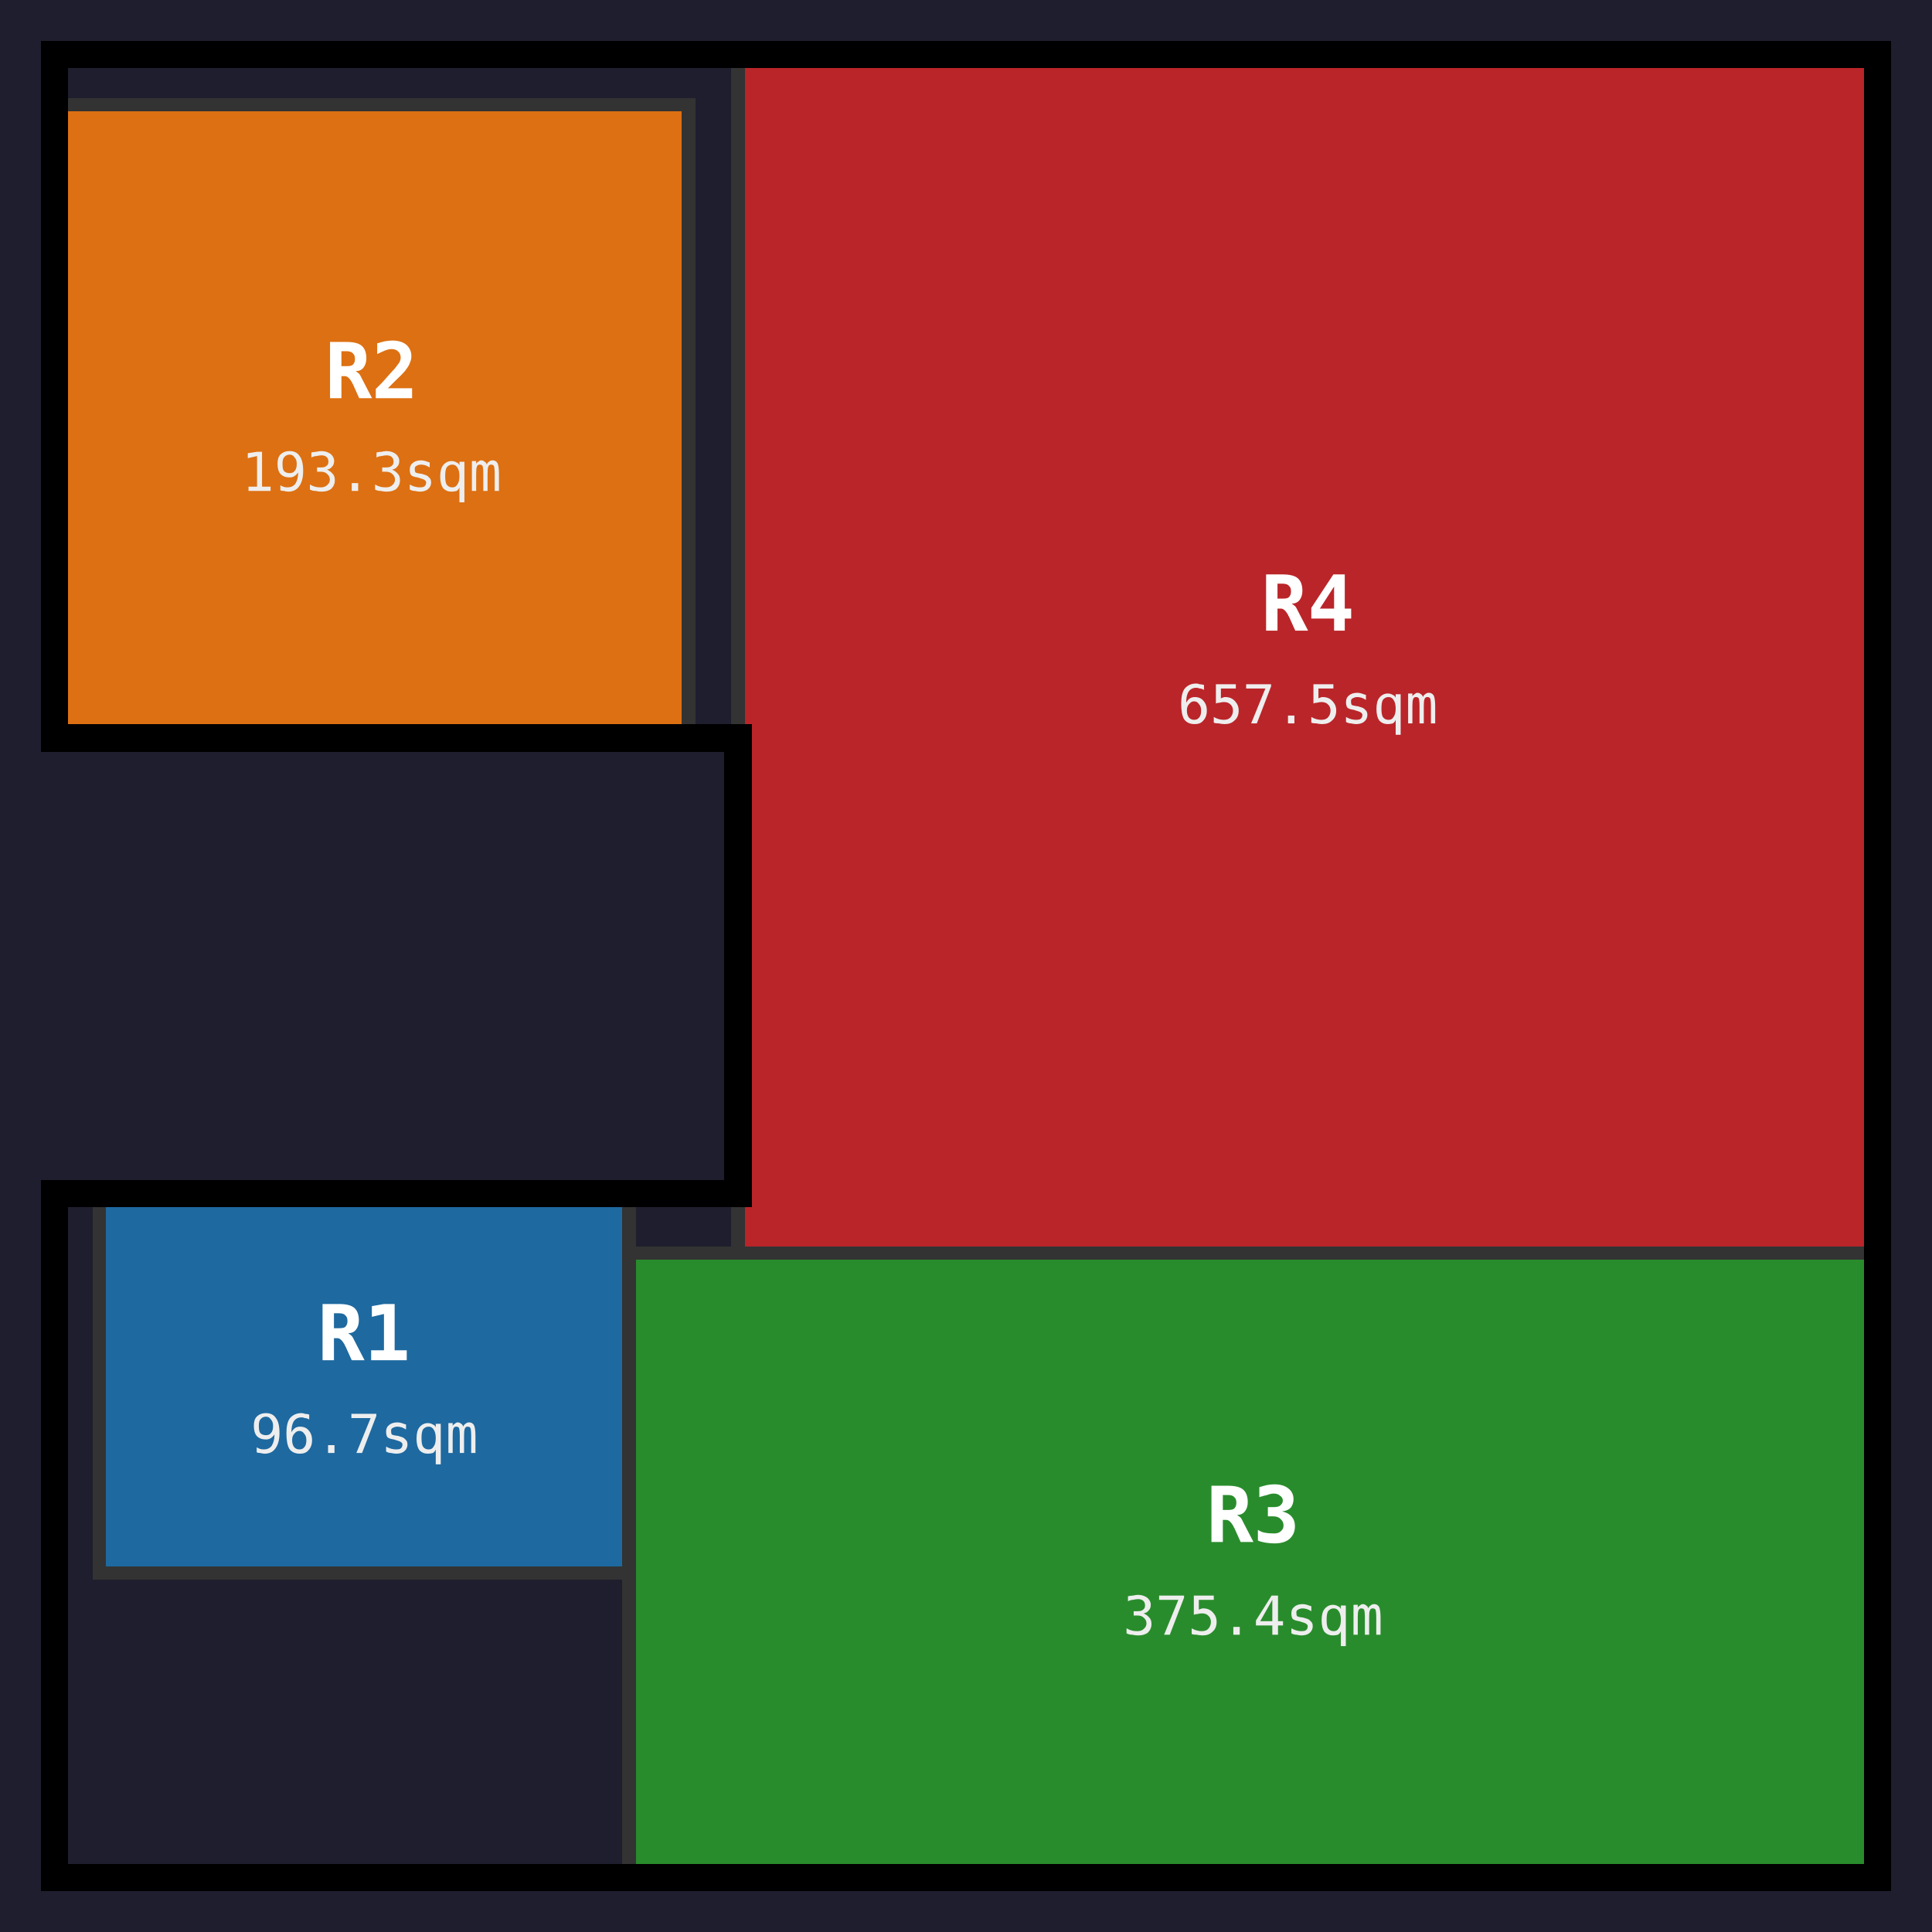
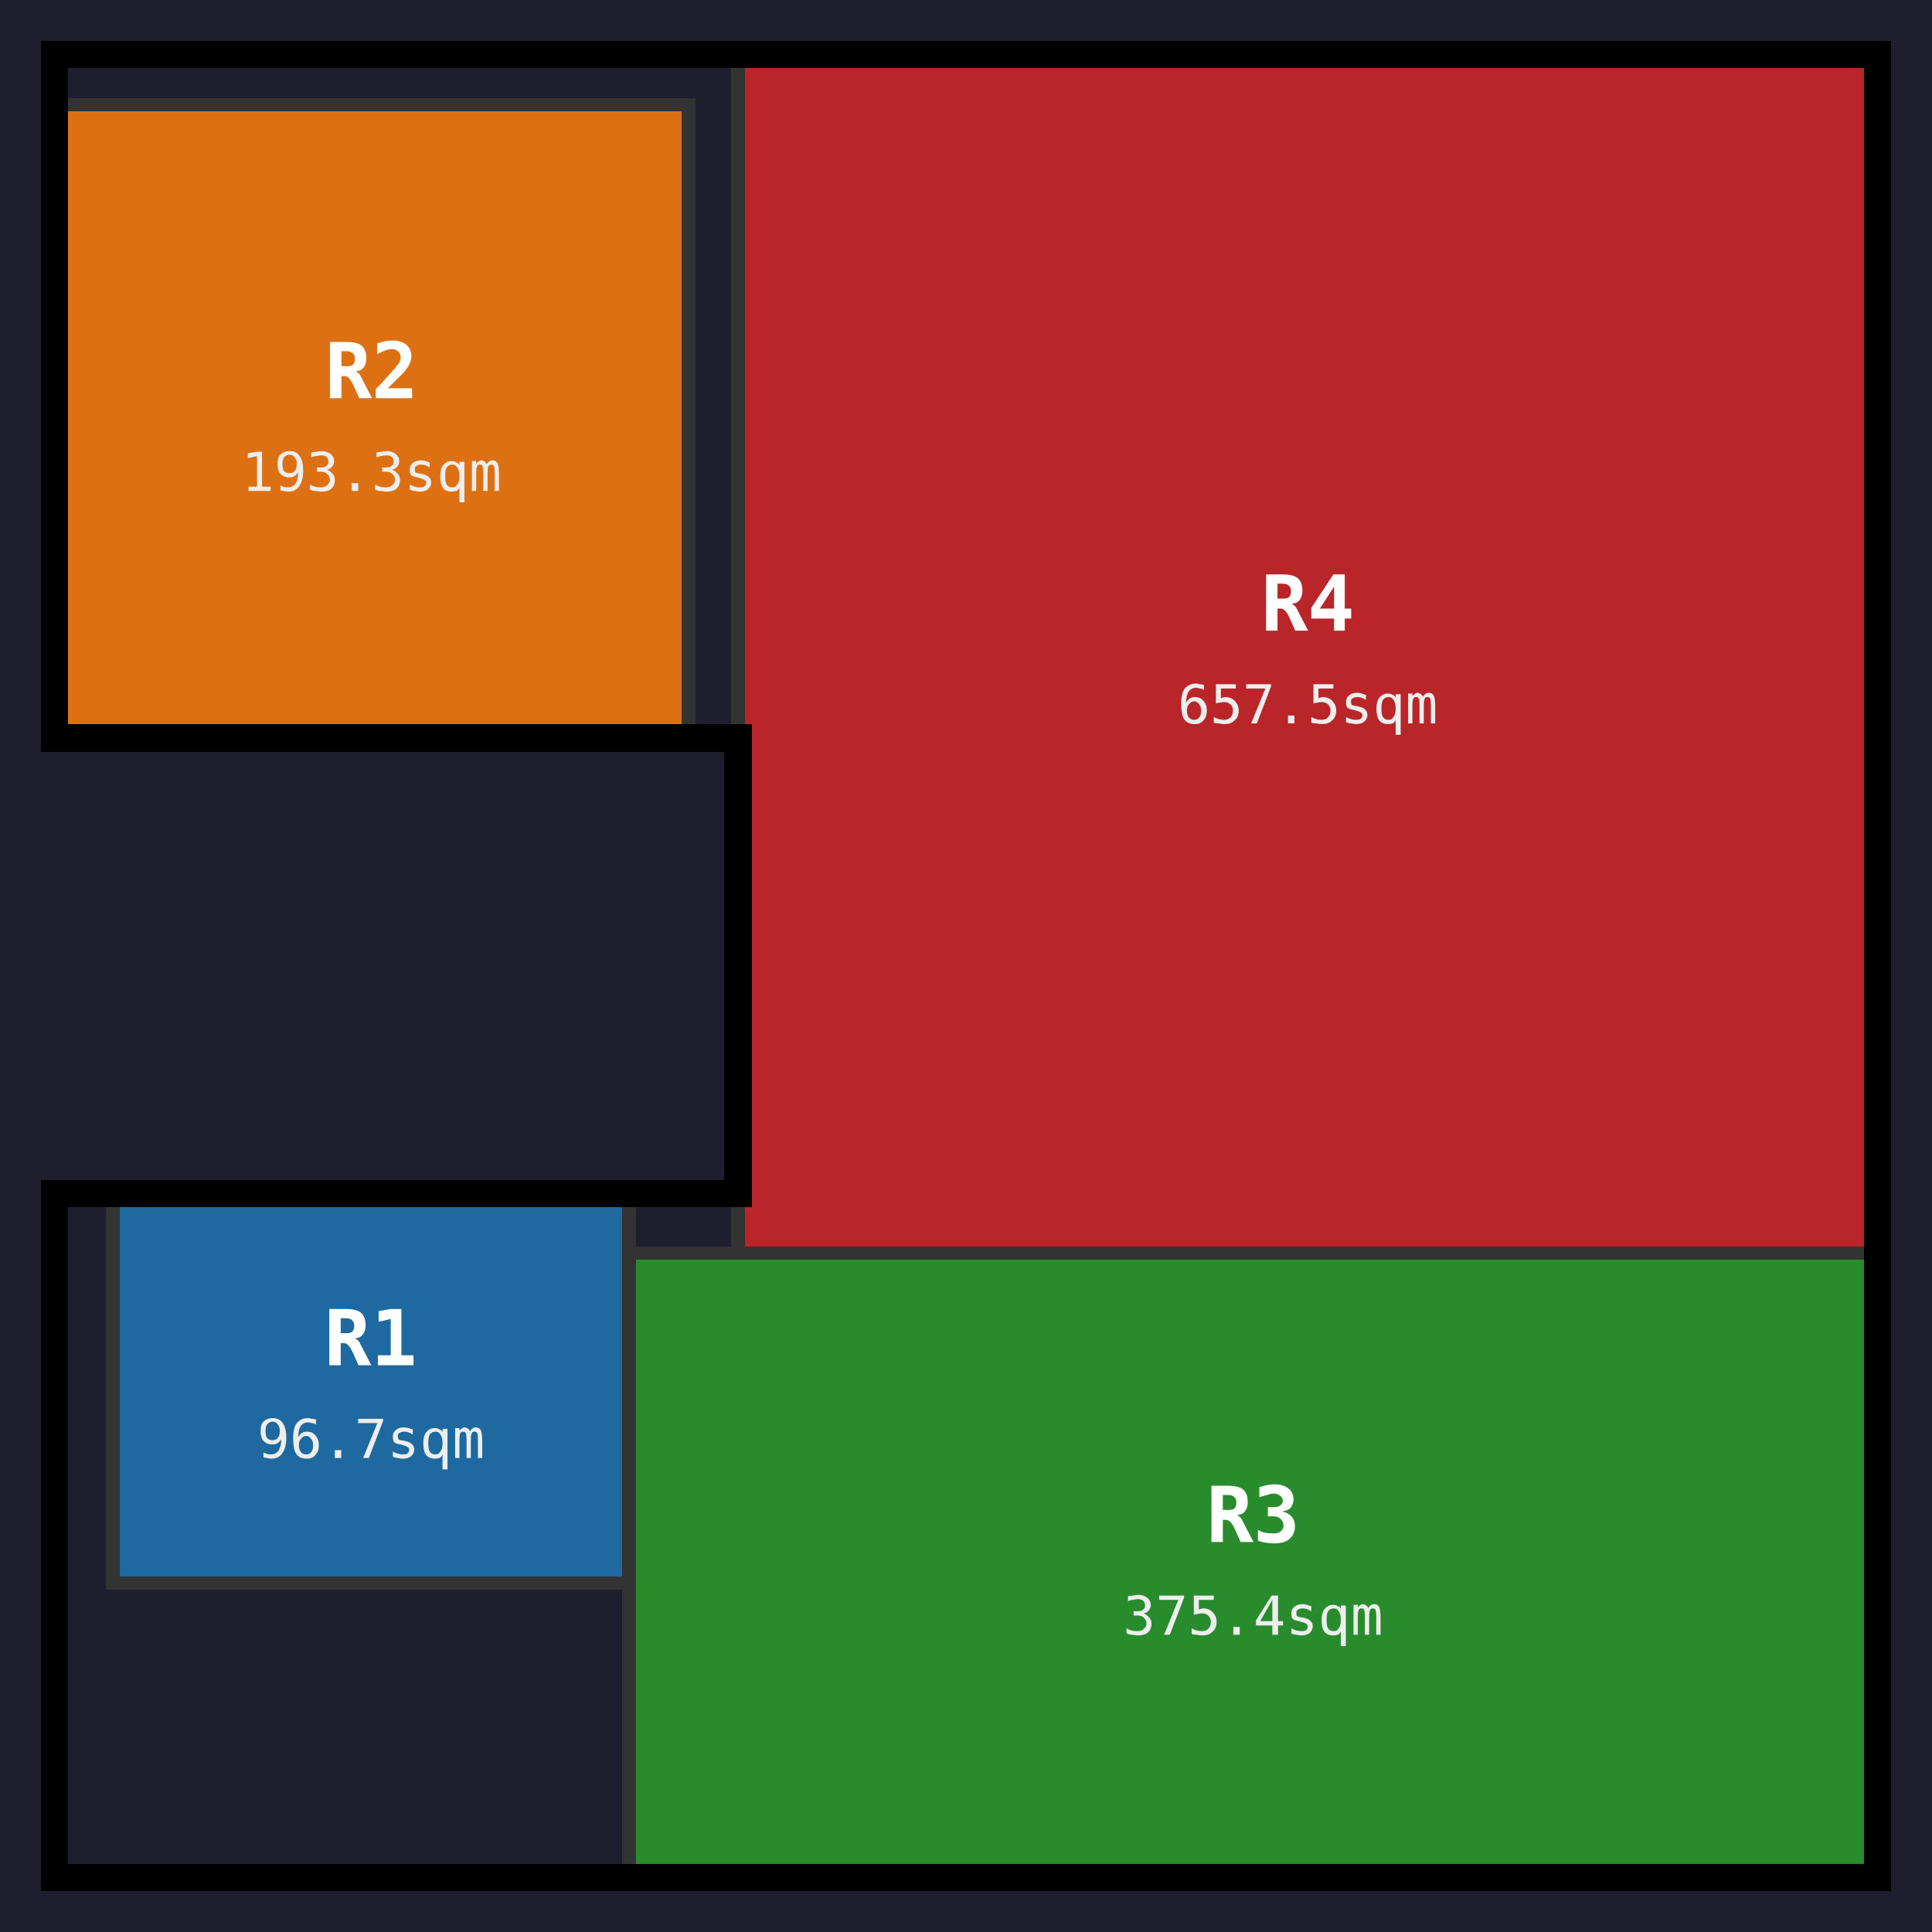
<svg xmlns="http://www.w3.org/2000/svg" viewBox="-1.2 -1.2 42.4 42.4">
  <rect x="-1.2" y="-1.2" width="42.4" height="42.4" fill="#1e1e2e" />
  <g transform="translate(0,40) scale(1,-1)" shape-rendering="crispEdges">
-     <path d="M 12.6 6.68 L 12.6 15 L 0.98 15 L 0.98 6.68 L 12.6 6.68 Z" fill="#1f77b4" fill-opacity="0.85" stroke="#333333" stroke-width="0.3" />
+     <path d="M 12.6 6.46 L 12.6 15 L 1.28 15 L 1.28 6.46 L 12.6 6.46 Z" fill="#1f77b4" fill-opacity="0.85" stroke="#333333" stroke-width="0.3" />
    <path d="M 13.91 25 L 13.91 38.9 L 0 38.9 L 0 25 L 13.91 25 Z" fill="#ff7f0e" fill-opacity="0.85" stroke="#333333" stroke-width="0.3" />
    <path d="M 40 0 L 40 13.7 L 12.6 13.7 L 12.6 0 L 40 0 Z" fill="#2ca02c" fill-opacity="0.85" stroke="#333333" stroke-width="0.3" />
    <path d="M 40 13.7 L 40 40 L 15 40 L 15 13.7 L 40 13.7 Z" fill="#d62728" fill-opacity="0.85" stroke="#333333" stroke-width="0.3" />
    <path d="M 0 0 L 40 0 L 40 40 L 0 40 L 0 25 L 15 25 L 15 15 L 0 15 L 0 0 Z" fill="none" stroke="#000000" stroke-width="0.6" />
  </g>
-   <text x="6.79" y="28.651" font-size="1.696" text-anchor="middle" fill="#ffffff" font-family="monospace" font-weight="bold">R1</text>
-   <text x="6.79" y="30.686" font-size="1.187" text-anchor="middle" fill="#eeeeee" font-family="monospace">96.7sqm</text>
+   <text x="6.94" y="28.761" font-size="1.696" text-anchor="middle" fill="#ffffff" font-family="monospace" font-weight="bold">R1</text>
+   <text x="6.94" y="30.796" font-size="1.187" text-anchor="middle" fill="#eeeeee" font-family="monospace">96.7sqm</text>
  <text x="6.955" y="7.541" font-size="1.696" text-anchor="middle" fill="#ffffff" font-family="monospace" font-weight="bold">R2</text>
  <text x="6.955" y="9.576" font-size="1.187" text-anchor="middle" fill="#eeeeee" font-family="monospace">193.3sqm</text>
  <text x="26.3" y="32.641" font-size="1.696" text-anchor="middle" fill="#ffffff" font-family="monospace" font-weight="bold">R3</text>
  <text x="26.3" y="34.676" font-size="1.187" text-anchor="middle" fill="#eeeeee" font-family="monospace">375.4sqm</text>
  <text x="27.5" y="12.641" font-size="1.696" text-anchor="middle" fill="#ffffff" font-family="monospace" font-weight="bold">R4</text>
  <text x="27.5" y="14.676" font-size="1.187" text-anchor="middle" fill="#eeeeee" font-family="monospace">657.5sqm</text>
</svg>
